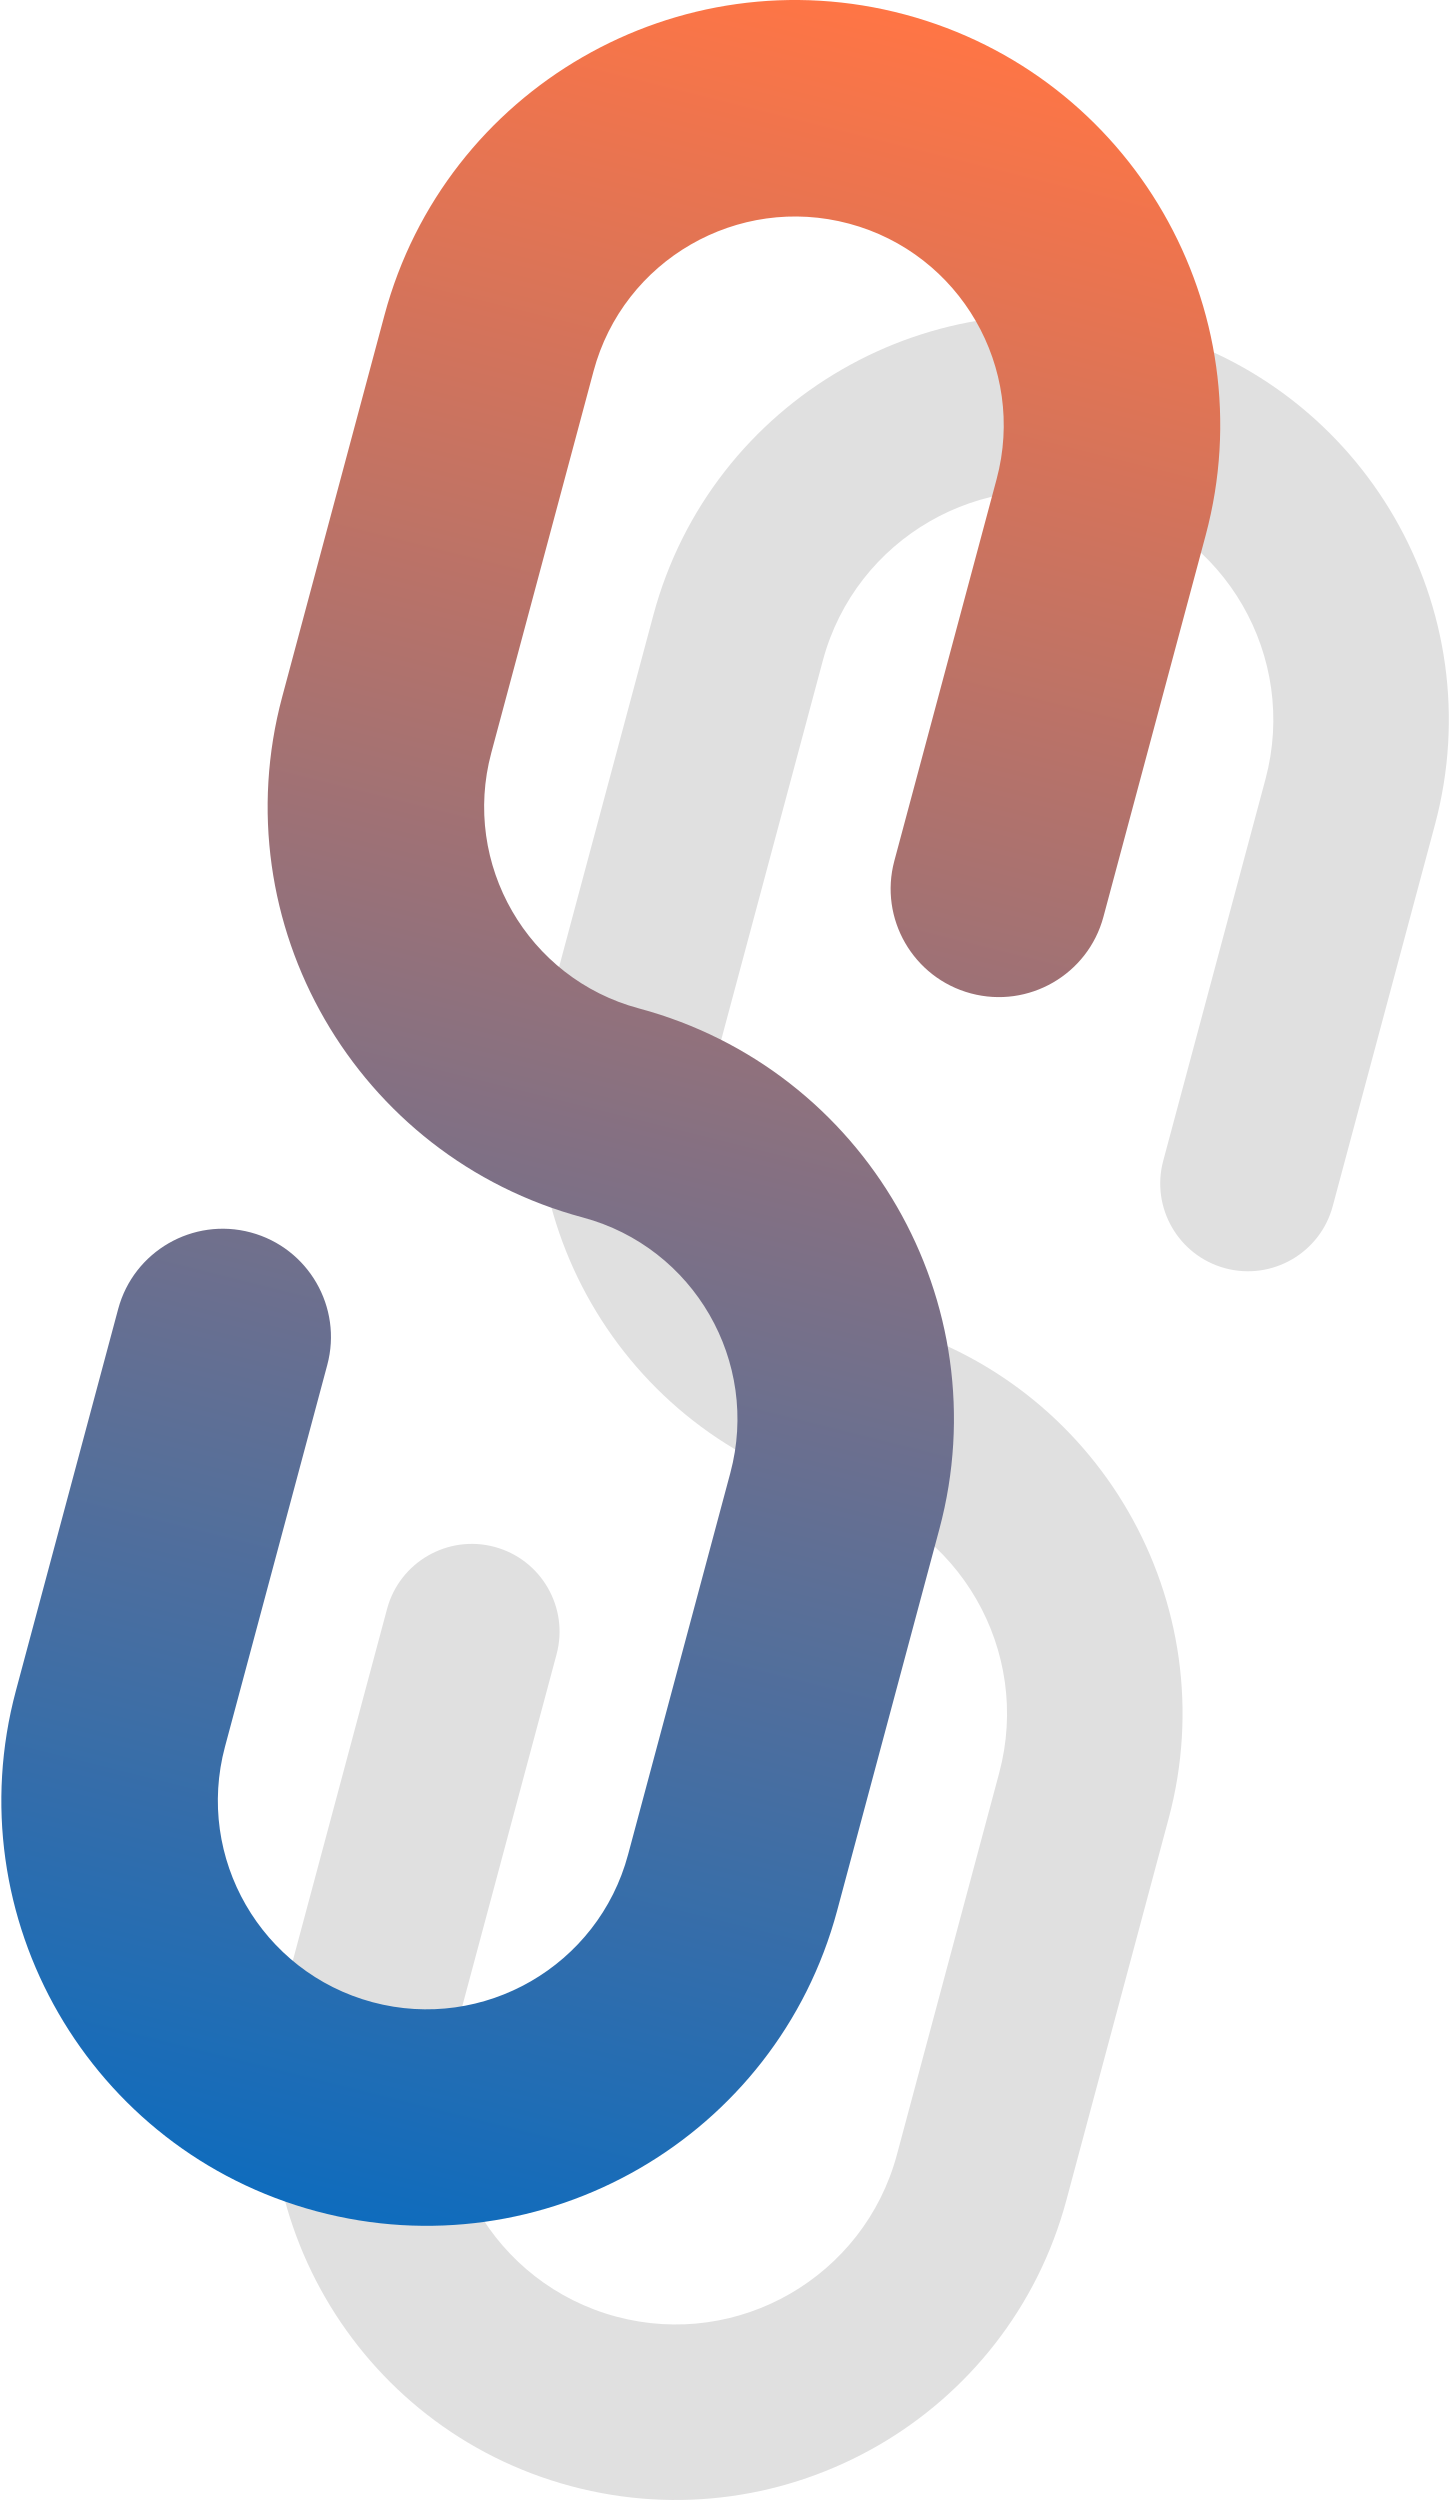
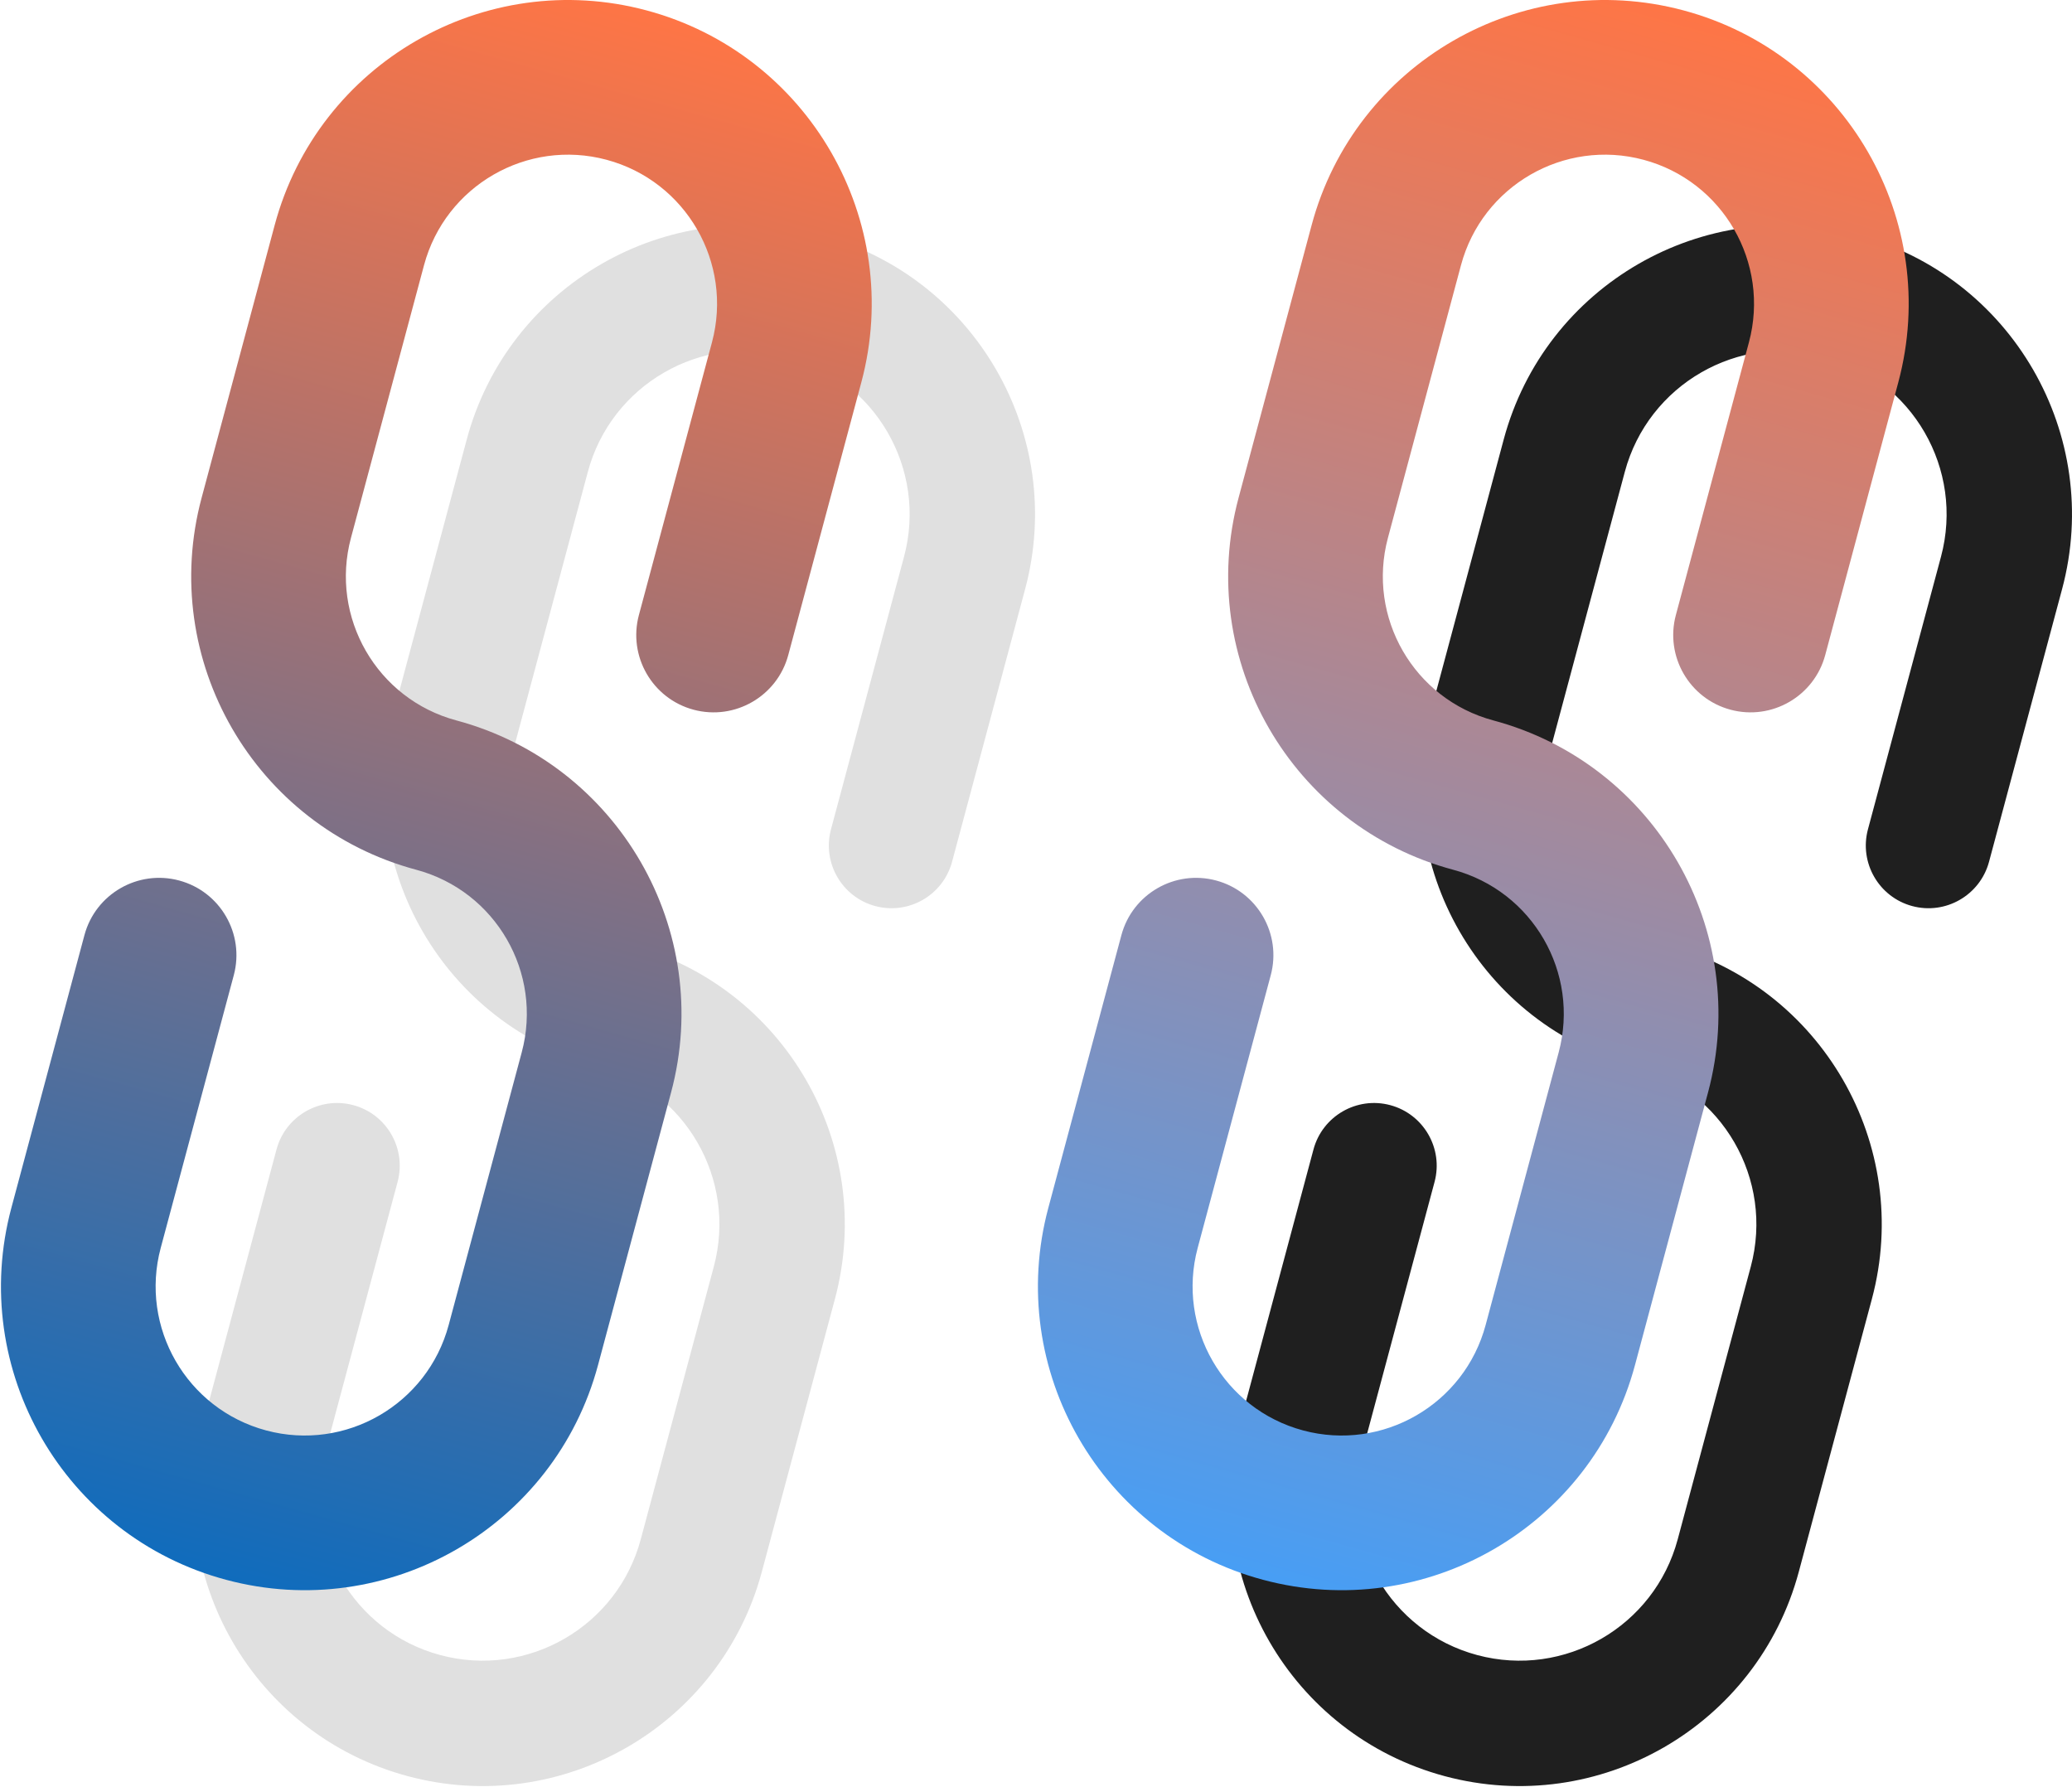
- <svg xmlns="http://www.w3.org/2000/svg" version="1.1" width="100%" height="100%" viewBox="0 0 594 1024">
-   <g id="sstatic-logo">
-     <path id="backdrop-s" d="M361.512,541.83c88.349,23.673 140.857,114.621 117.184,202.969l-41.89,156.337c-23.673,88.349 -114.621,140.857 -202.969,117.184c-88.349,-23.673 -140.857,-114.621 -117.184,-202.969l41.89,-156.337c5.133,-19.158 24.855,-30.544 44.013,-25.411c19.158,5.133 30.544,24.855 25.411,44.013l-41.89,156.337c-13.406,50.033 16.33,101.537 66.362,114.943c50.033,13.406 101.537,-16.33 114.943,-66.362l41.89,-156.337c13.406,-50.033 -16.33,-101.537 -66.362,-114.943c-88.349,-23.673 -140.857,-114.621 -117.184,-202.969l41.89,-156.337c23.673,-88.349 114.621,-140.857 202.969,-117.184c88.349,23.673 140.857,114.621 117.184,202.969l-41.89,156.337c-5.133,19.158 -24.855,30.544 -44.013,25.411c-19.158,-5.133 -30.544,-24.855 -25.411,-44.013l41.89,-156.337c13.406,-50.033 -16.33,-101.537 -66.362,-114.943c-50.033,-13.406 -101.537,16.33 -114.943,66.362l-41.89,156.337c-13.406,50.033 16.33,101.537 66.362,114.943Z" />
-     <path id="primary-s" d="M238.711,498.671c-92.823,-24.872 -147.991,-120.425 -123.119,-213.248l41.89,-156.337c24.872,-92.823 120.425,-147.991 213.248,-123.119c92.823,24.872 147.991,120.425 123.119,213.248l-41.89,156.337c-6.332,23.632 -30.66,37.678 -54.292,31.346c-23.632,-6.332 -37.678,-30.66 -31.346,-54.292l41.89,-156.337c12.207,-45.558 -14.869,-92.457 -60.428,-104.664c-45.558,-12.207 -92.457,14.869 -104.664,60.428l-41.89,156.337c-12.207,45.558 14.869,92.457 60.428,104.664c92.823,24.872 147.991,120.425 123.119,213.248l-41.89,156.337c-24.872,92.823 -120.425,147.991 -213.248,123.119c-92.823,-24.872 -147.991,-120.425 -123.119,-213.248l41.89,-156.337c6.332,-23.632 30.66,-37.678 54.292,-31.346c23.632,6.332 37.678,30.66 31.346,54.292l-41.89,156.337c-12.207,45.558 14.869,92.457 60.428,104.664c45.558,12.207 92.457,-14.869 104.664,-60.428l41.89,-156.337c12.207,-45.558 -14.869,-92.457 -60.428,-104.664Z" />
+ <svg xmlns="http://www.w3.org/2000/svg" version="1.1" width="100%" height="100%" viewBox="0 0 2475 2134">
+   <view id="light" viewBox="0 0 1238 2134" />
+   <view id="dark" viewBox="1238 0 1238 2134" />
+   <g id="logo-light">
+     <path id="backdrop-s" d="M753.149,1128.813C937.209,1178.132 1046.602,1367.606 997.283,1551.666L910.012,1877.369C860.693,2061.429 671.219,2170.821 487.159,2121.503C303.099,2072.184 193.706,1882.71 243.025,1698.65L330.296,1372.947C340.991,1333.035 382.078,1309.313 421.991,1320.008C461.903,1330.702 485.625,1371.789 474.93,1411.702L387.659,1737.404C359.729,1841.639 421.679,1948.939 525.913,1976.869C630.148,2004.798 737.448,1942.848 765.378,1838.614L852.649,1512.912C880.579,1408.677 818.629,1301.377 714.395,1273.447C530.334,1224.128 420.942,1034.654 470.26,850.594L557.532,524.892C606.851,340.832 796.325,231.439 980.385,280.758C1164.445,330.076 1273.838,519.55 1224.519,703.611L1137.247,1029.313C1126.553,1069.226 1085.466,1092.947 1045.553,1082.253C1005.64,1071.558 981.919,1030.471 992.613,990.558L1079.885,664.856C1107.815,560.622 1045.865,453.321 941.63,425.392C837.396,397.462 730.096,459.412 702.166,563.646L614.894,889.349C586.965,993.583 648.915,1100.884 753.149,1128.813Z" style="fill: #e0e0e0;" />
+     <path id="primary-s" d="M497.314,1038.898C303.932,987.081 188.999,788.012 240.816,594.63L328.088,268.928C379.904,75.546 578.974,-39.387 772.355,12.43C965.736,64.246 1080.669,263.316 1028.853,456.697L941.581,782.4C928.389,831.634 877.707,860.895 828.472,847.703C779.238,834.511 749.977,783.828 763.169,734.594L850.441,408.892C875.873,313.979 819.463,216.274 724.55,190.842C629.637,165.41 531.932,221.82 506.5,316.733L419.228,642.436C393.796,737.349 450.206,835.053 545.119,860.485C738.501,912.302 853.434,1111.371 801.617,1304.753L714.345,1630.455C662.529,1823.837 463.459,1938.77 270.078,1886.953C76.697,1835.137 -38.236,1636.067 13.58,1442.686L100.852,1116.983C114.044,1067.749 164.726,1038.487 213.961,1051.68C263.195,1064.872 292.456,1115.554 279.264,1164.789L191.992,1490.491C166.56,1585.404 222.97,1683.109 317.883,1708.541C412.796,1733.973 510.501,1677.563 535.933,1582.65L623.205,1256.947C648.637,1162.034 592.227,1064.329 497.314,1038.898Z" style="fill: url(#_sstatic-logo_styles_gradient_light);" />
+   </g>
+   <g id="logo-dark">
+     <path id="backdrop-s" d="M1991.799,1128.813C2175.859,1178.132 2285.252,1367.606 2235.934,1551.666L2148.662,1877.369C2099.343,2061.429 1909.869,2170.821 1725.809,2121.503C1541.749,2072.184 1432.356,1882.71 1481.675,1698.65L1568.947,1372.947C1579.641,1333.035 1620.728,1309.313 1660.641,1320.008C1700.554,1330.702 1724.275,1371.789 1713.581,1411.702L1626.309,1737.404C1598.379,1841.639 1660.329,1948.939 1764.564,1976.869C1868.798,2004.798 1976.098,1942.848 2004.028,1838.614L2091.3,1512.912C2119.229,1408.677 2057.279,1301.377 1953.045,1273.447C1768.985,1224.128 1659.592,1034.654 1708.911,850.594L1796.182,524.892C1845.501,340.832 2034.975,231.439 2219.035,280.758C2403.095,330.076 2512.488,519.55 2463.169,703.611L2375.898,1029.313C2365.203,1069.226 2324.116,1092.947 2284.203,1082.253C2244.291,1071.558 2220.569,1030.471 2231.264,990.558L2318.535,664.856C2346.465,560.622 2284.515,453.321 2180.281,425.392C2076.046,397.462 1968.746,459.412 1940.816,563.646L1853.545,889.349C1825.615,993.583 1887.565,1100.884 1991.799,1128.813Z" style="fill: #1f1f1f;" />
+     <path id="primary-s" d="M1735.964,1038.898C1542.583,987.081 1427.65,788.012 1479.466,594.63L1566.738,268.928C1618.554,75.546 1817.624,-39.387 2011.005,12.43C2204.387,64.246 2319.32,263.316 2267.503,456.697L2180.232,782.4C2167.039,831.634 2116.357,860.895 2067.123,847.703C2017.888,834.511 1988.627,783.828 2001.819,734.594L2089.091,408.892C2114.523,313.979 2058.113,216.274 1963.2,190.842C1868.287,165.41 1770.582,221.82 1745.15,316.733L1657.878,642.436C1632.447,737.349 1688.857,835.053 1783.77,860.485C1977.151,912.302 2092.084,1111.371 2040.267,1304.753L1952.996,1630.455C1901.179,1823.837 1702.11,1938.77 1508.728,1886.953C1315.347,1835.137 1200.414,1636.067 1252.23,1442.686L1339.502,1116.983C1352.694,1067.749 1403.377,1038.487 1452.611,1051.68C1501.845,1064.872 1531.107,1115.554 1517.914,1164.789L1430.643,1490.491C1405.211,1585.404 1461.621,1683.109 1556.534,1708.541C1651.447,1733.973 1749.152,1677.563 1774.583,1582.65L1861.855,1256.947C1887.287,1162.034 1830.877,1064.329 1735.964,1038.898Z" style="fill: url(#_sstatic-logo_styles_gradient_dark);" />
  </g>
  <defs>
-     <linearGradient id="_sstatic-logo_styles_gradient" x1="0" y1="0" x2="1" y2="0" gradientUnits="userSpaceOnUse" gradientTransform="matrix(-241.093, 899.7712, -899.7712, -241.093, 370.7304, 5.966275)">
+     <linearGradient id="_sstatic-logo_styles_gradient_light" x1="0" y1="0" x2="1" y2="0" gradientUnits="userSpaceOnUse" gradientTransform="matrix(-502.277,1874.523,-1874.523,-502.277,772.355,12.42974)">
      <stop offset="0" style="stop-color: #ff7545;" />
-       <stop offset="1" id="_styles_gradient_stop-blue" />
+       <stop offset="1" style="stop-color: #0f6cbd;" />
    </linearGradient>
-     <style>
- 			#primary-s { fill: url(#_sstatic-logo_styles_gradient); }
- 			#backdrop-s { fill: #e0e0e0; }
- 			#_styles_gradient_stop-blue { stop-color: #0f6cbd; }
- 
- 			@media (prefers-color-scheme: dark) {
- 				#backdrop-s { fill: #1F1F1F; }
- 				#_styles_gradient_stop-blue { stop-color: #479ef5; }
- 			}
- 		</style>
+     <linearGradient id="_sstatic-logo_styles_gradient_dark" x1="0" y1="0" x2="1" y2="0" gradientUnits="userSpaceOnUse" gradientTransform="matrix(-502.277,1874.523,-1874.523,-502.277,2011.005,12.42974)">
+       <stop offset="0" style="stop-color: #ff7545;" />
+       <stop offset="1" style="stop-color: #479ef5;" />
+     </linearGradient>
  </defs>
</svg>
